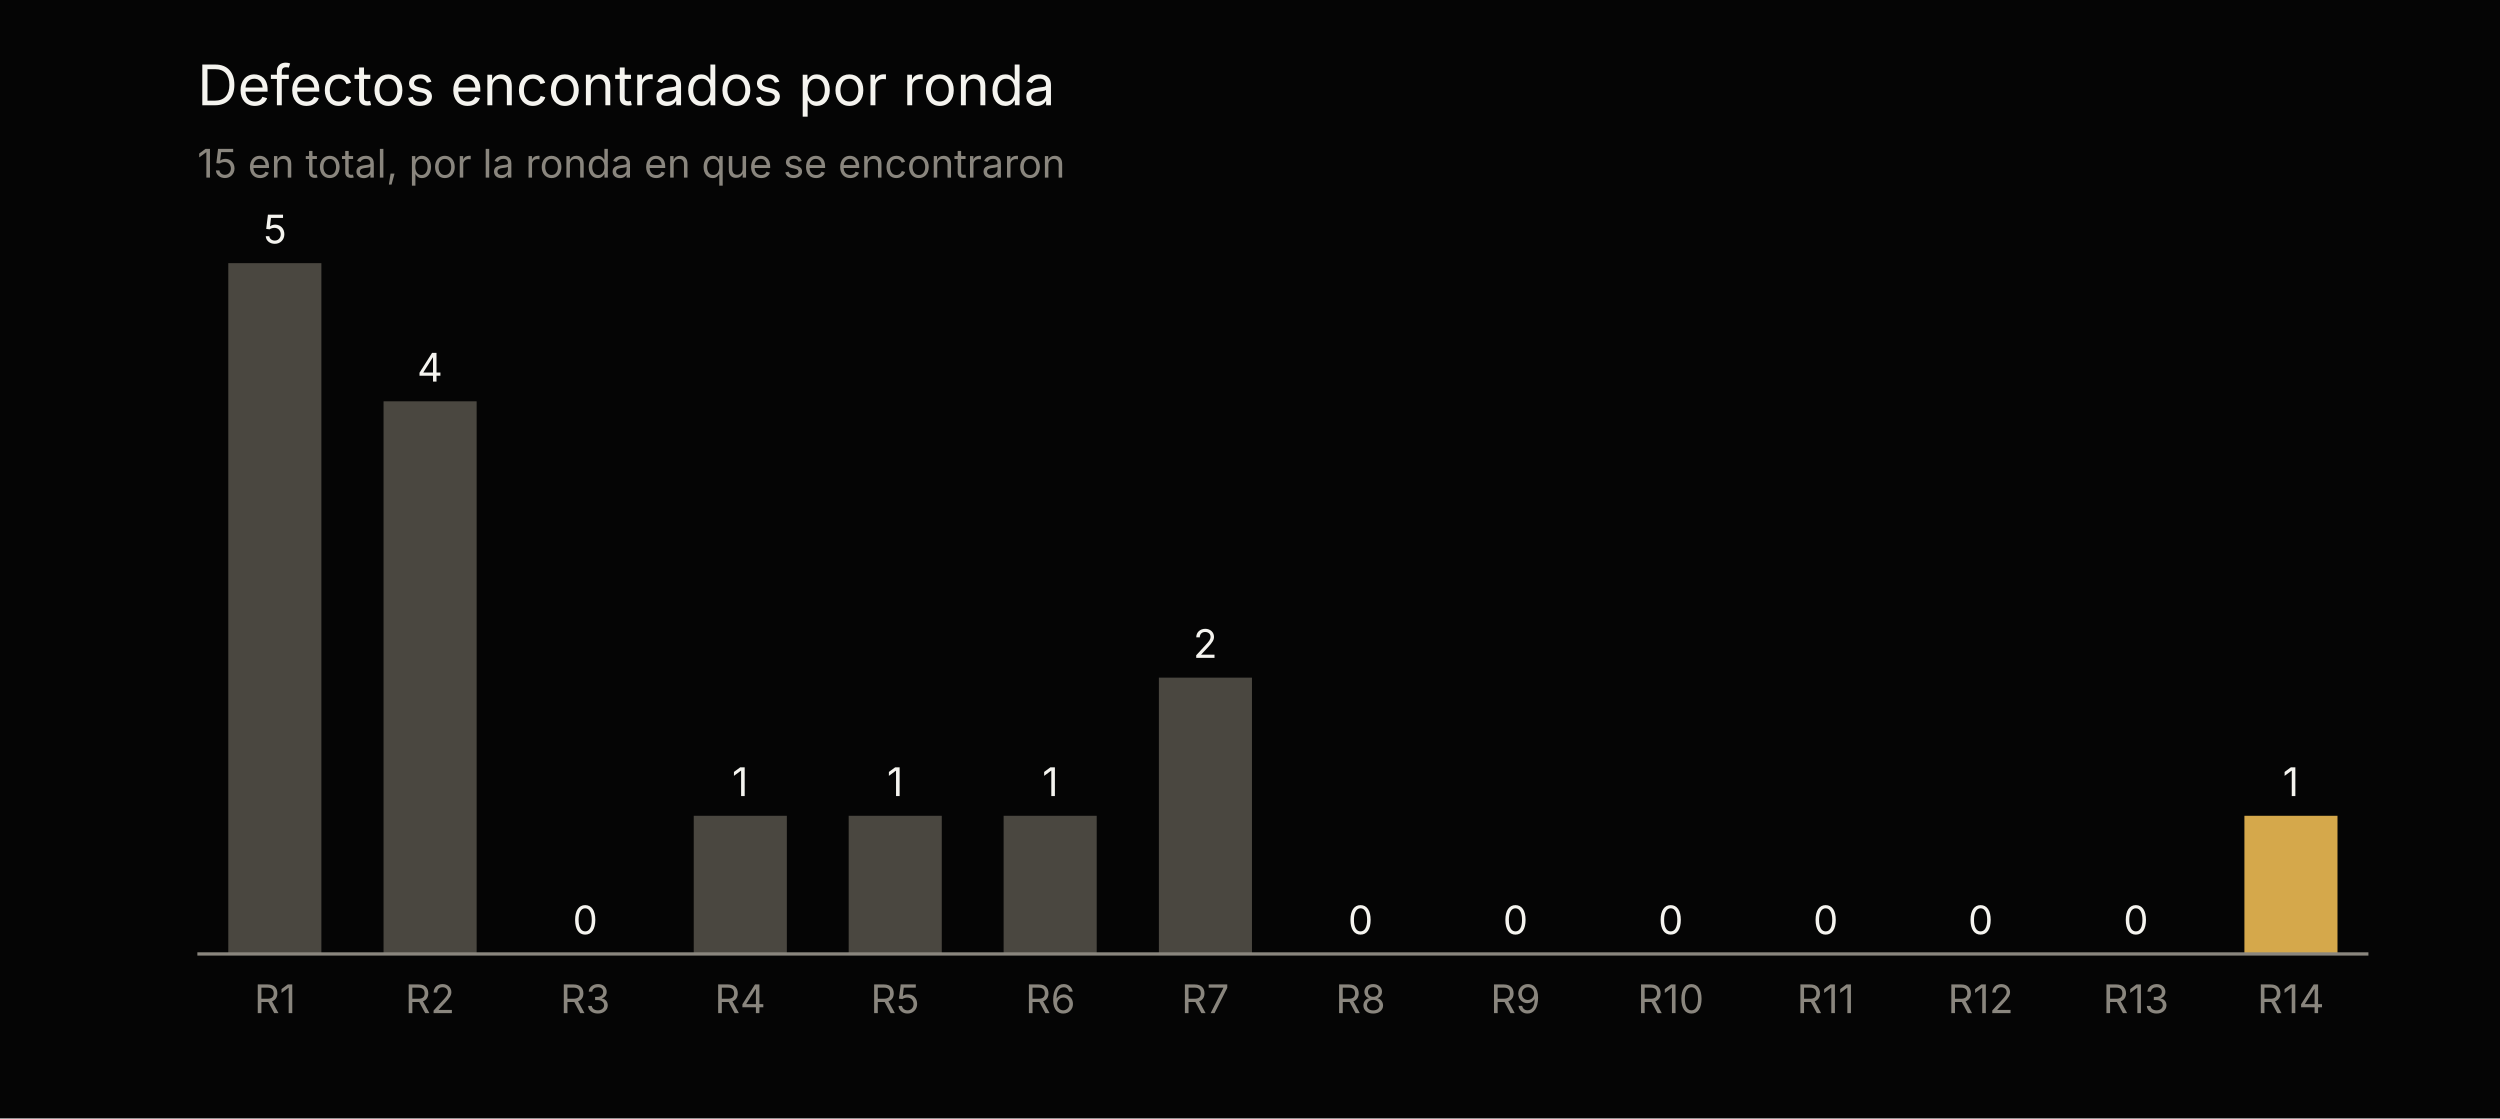
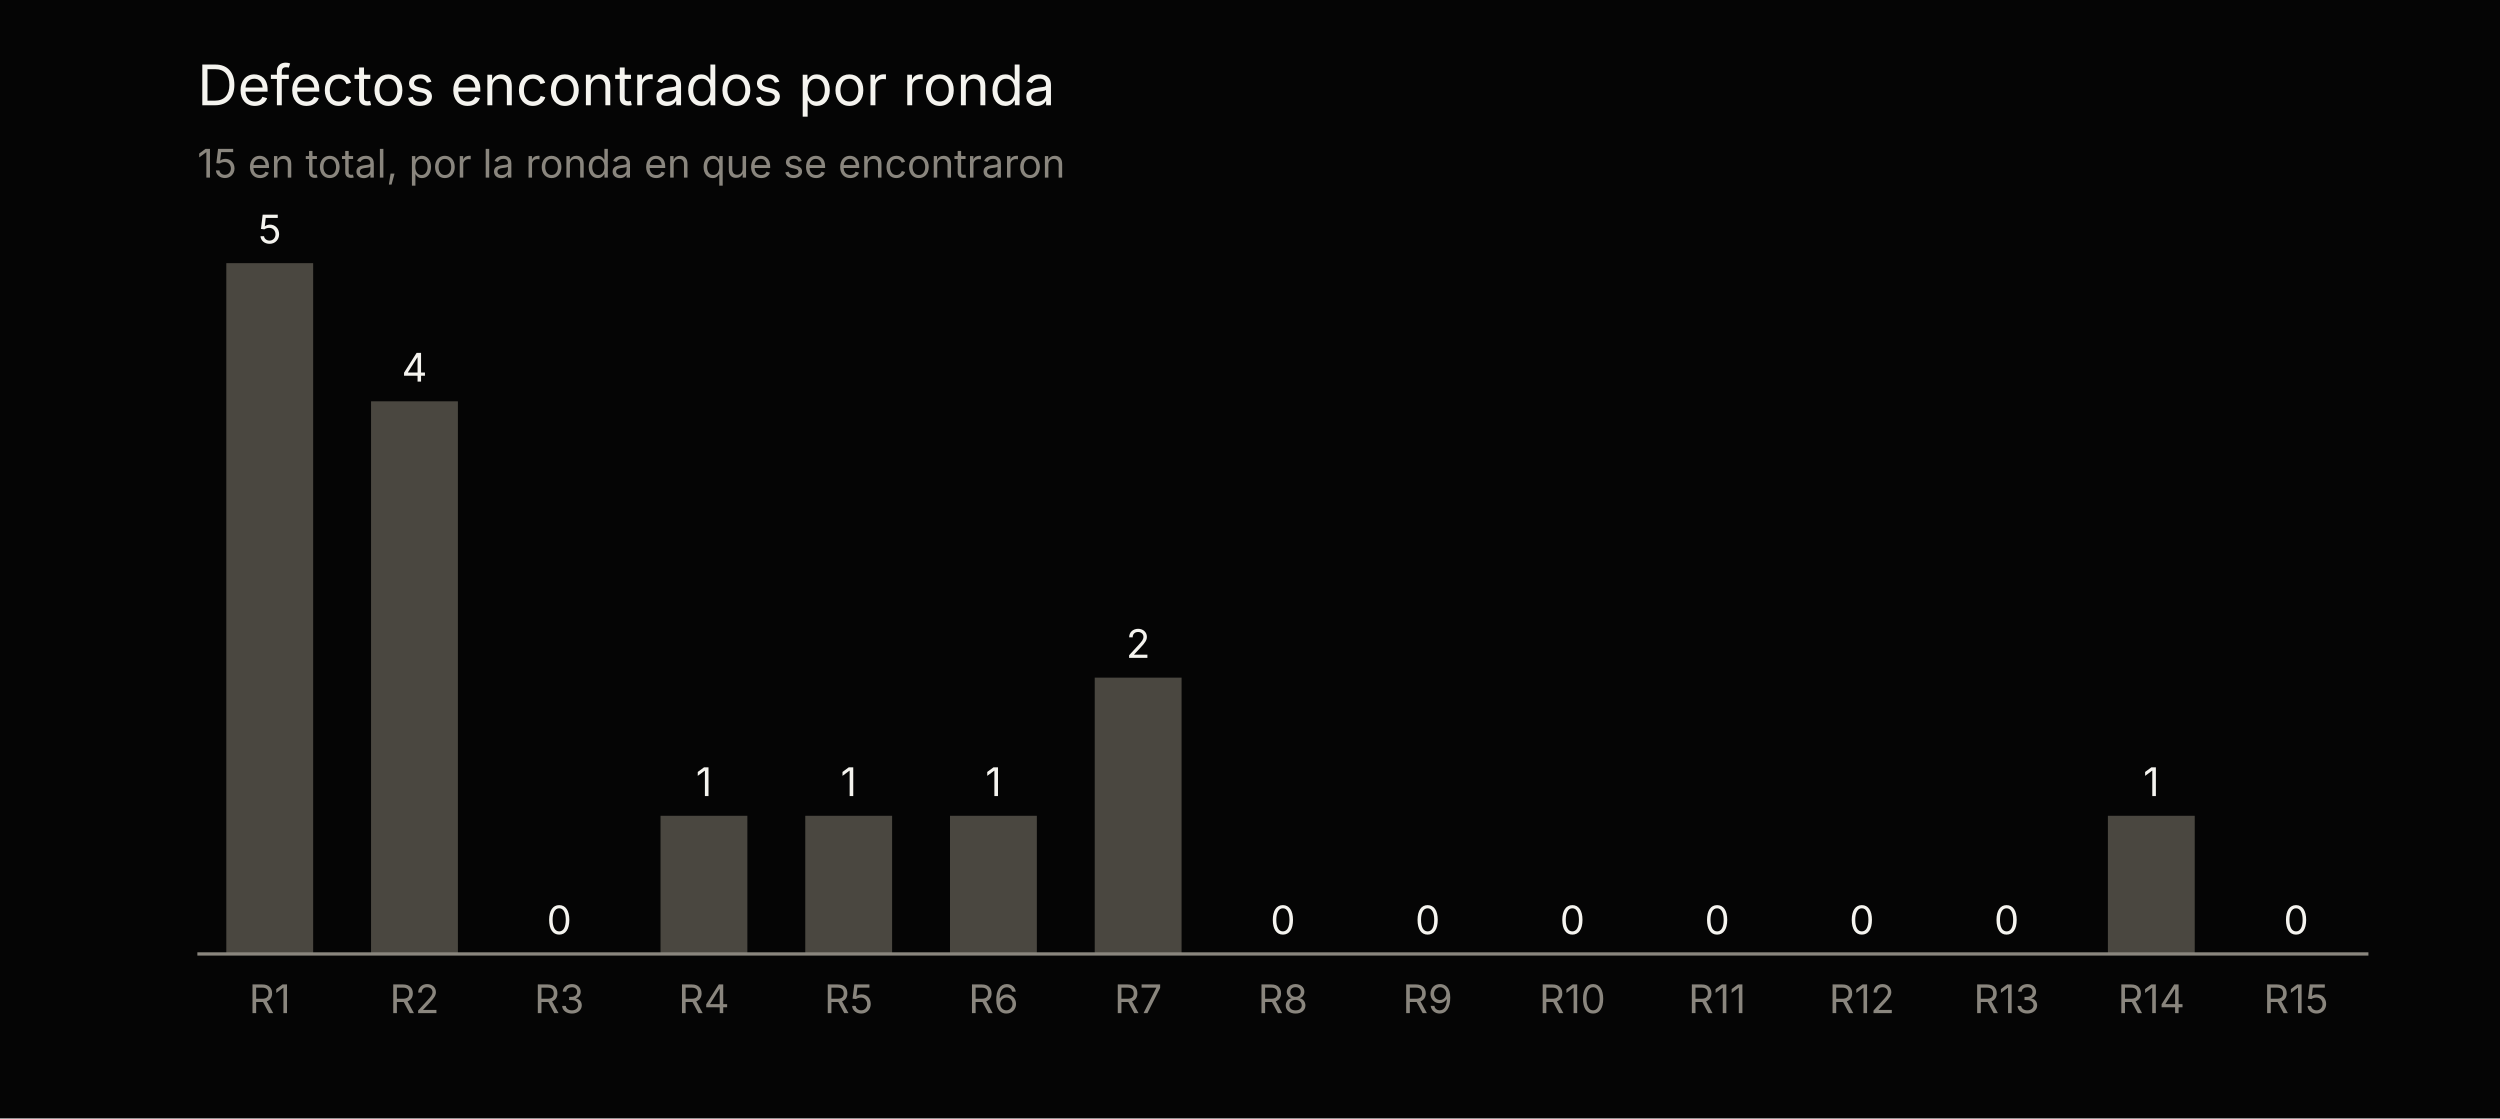
<svg xmlns="http://www.w3.org/2000/svg" viewBox="0 0 760 340" font-family="Inter, Arial, sans-serif" font-size="12">
  <rect width="760" height="340" fill="#050505" />
  <text x="60" y="32" font-size="17" fill="#f5f4ef">Defectos encontrados por ronda</text>
  <text x="60" y="54" fill="#8a867e">15 en total, por la ronda en que se encontraron</text>
-   <rect x="69.4" y="80.0" width="28.3" height="210.0" fill="#4a4740" />
-   <text x="83.6" y="74.0" text-anchor="middle" fill="#f5f4ef">5</text>
-   <text x="83.6" y="308" text-anchor="middle" fill="#8a867e">R1</text>
-   <rect x="116.6" y="122.0" width="28.3" height="168.0" fill="#4a4740" />
-   <text x="130.7" y="116.0" text-anchor="middle" fill="#f5f4ef">4</text>
-   <text x="130.7" y="308" text-anchor="middle" fill="#8a867e">R2</text>
-   <rect x="163.7" y="290.0" width="28.3" height="0.0" fill="#4a4740" />
-   <text x="177.9" y="284.0" text-anchor="middle" fill="#f5f4ef">0</text>
-   <text x="177.9" y="308" text-anchor="middle" fill="#8a867e">R3</text>
-   <rect x="210.9" y="248.0" width="28.3" height="42.0" fill="#4a4740" />
-   <text x="225.0" y="242.0" text-anchor="middle" fill="#f5f4ef">1</text>
-   <text x="225.0" y="308" text-anchor="middle" fill="#8a867e">R4</text>
-   <rect x="258.0" y="248.0" width="28.3" height="42.0" fill="#4a4740" />
-   <text x="272.1" y="242.0" text-anchor="middle" fill="#f5f4ef">1</text>
-   <text x="272.1" y="308" text-anchor="middle" fill="#8a867e">R5</text>
-   <rect x="305.1" y="248.0" width="28.3" height="42.0" fill="#4a4740" />
-   <text x="319.3" y="242.0" text-anchor="middle" fill="#f5f4ef">1</text>
-   <text x="319.3" y="308" text-anchor="middle" fill="#8a867e">R6</text>
-   <rect x="352.3" y="206.0" width="28.3" height="84.0" fill="#4a4740" />
-   <text x="366.4" y="200.0" text-anchor="middle" fill="#f5f4ef">2</text>
-   <text x="366.4" y="308" text-anchor="middle" fill="#8a867e">R7</text>
-   <rect x="399.4" y="290.0" width="28.3" height="0.0" fill="#4a4740" />
-   <text x="413.6" y="284.0" text-anchor="middle" fill="#f5f4ef">0</text>
-   <text x="413.6" y="308" text-anchor="middle" fill="#8a867e">R8</text>
-   <rect x="446.6" y="290.0" width="28.3" height="0.0" fill="#4a4740" />
-   <text x="460.7" y="284.0" text-anchor="middle" fill="#f5f4ef">0</text>
-   <text x="460.7" y="308" text-anchor="middle" fill="#8a867e">R9</text>
-   <rect x="493.7" y="290.0" width="28.3" height="0.0" fill="#4a4740" />
-   <text x="507.9" y="284.0" text-anchor="middle" fill="#f5f4ef">0</text>
-   <text x="507.9" y="308" text-anchor="middle" fill="#8a867e">R10</text>
-   <rect x="540.9" y="290.0" width="28.3" height="0.0" fill="#4a4740" />
-   <text x="555.0" y="284.0" text-anchor="middle" fill="#f5f4ef">0</text>
-   <text x="555.0" y="308" text-anchor="middle" fill="#8a867e">R11</text>
-   <rect x="588.0" y="290.0" width="28.3" height="0.0" fill="#4a4740" />
-   <text x="602.1" y="284.0" text-anchor="middle" fill="#f5f4ef">0</text>
-   <text x="602.1" y="308" text-anchor="middle" fill="#8a867e">R12</text>
-   <rect x="635.1" y="290.0" width="28.3" height="0.0" fill="#4a4740" />
-   <text x="649.3" y="284.0" text-anchor="middle" fill="#f5f4ef">0</text>
-   <text x="649.3" y="308" text-anchor="middle" fill="#8a867e">R13</text>
-   <rect x="682.3" y="248.0" width="28.3" height="42.0" fill="#d5a84b" />
-   <text x="696.4" y="242.0" text-anchor="middle" fill="#f5f4ef">1</text>
-   <text x="696.4" y="308" text-anchor="middle" fill="#8a867e">R14</text>
+   <rect x="68.8" y="80.0" width="26.4" height="210.0" fill="#4a4740" />
+   <text x="82.0" y="74.0" text-anchor="middle" fill="#f5f4ef">5</text>
+   <text x="82.0" y="308" text-anchor="middle" fill="#8a867e">R1</text>
+   <rect x="112.8" y="122.0" width="26.4" height="168.0" fill="#4a4740" />
+   <text x="126.0" y="116.0" text-anchor="middle" fill="#f5f4ef">4</text>
+   <text x="126.0" y="308" text-anchor="middle" fill="#8a867e">R2</text>
+   <rect x="156.8" y="290.0" width="26.4" height="0.0" fill="#4a4740" />
+   <text x="170.0" y="284.0" text-anchor="middle" fill="#f5f4ef">0</text>
+   <text x="170.0" y="308" text-anchor="middle" fill="#8a867e">R3</text>
+   <rect x="200.8" y="248.0" width="26.4" height="42.0" fill="#4a4740" />
+   <text x="214.0" y="242.0" text-anchor="middle" fill="#f5f4ef">1</text>
+   <text x="214.0" y="308" text-anchor="middle" fill="#8a867e">R4</text>
+   <rect x="244.8" y="248.0" width="26.4" height="42.0" fill="#4a4740" />
+   <text x="258.0" y="242.0" text-anchor="middle" fill="#f5f4ef">1</text>
+   <text x="258.0" y="308" text-anchor="middle" fill="#8a867e">R5</text>
+   <rect x="288.8" y="248.0" width="26.4" height="42.0" fill="#4a4740" />
+   <text x="302.0" y="242.0" text-anchor="middle" fill="#f5f4ef">1</text>
+   <text x="302.0" y="308" text-anchor="middle" fill="#8a867e">R6</text>
+   <rect x="332.8" y="206.0" width="26.4" height="84.0" fill="#4a4740" />
+   <text x="346.0" y="200.0" text-anchor="middle" fill="#f5f4ef">2</text>
+   <text x="346.0" y="308" text-anchor="middle" fill="#8a867e">R7</text>
+   <rect x="376.8" y="290.0" width="26.4" height="0.0" fill="#4a4740" />
+   <text x="390.0" y="284.0" text-anchor="middle" fill="#f5f4ef">0</text>
+   <text x="390.0" y="308" text-anchor="middle" fill="#8a867e">R8</text>
+   <rect x="420.8" y="290.0" width="26.4" height="0.0" fill="#4a4740" />
+   <text x="434.0" y="284.0" text-anchor="middle" fill="#f5f4ef">0</text>
+   <text x="434.0" y="308" text-anchor="middle" fill="#8a867e">R9</text>
+   <rect x="464.8" y="290.0" width="26.4" height="0.0" fill="#4a4740" />
+   <text x="478.0" y="284.0" text-anchor="middle" fill="#f5f4ef">0</text>
+   <text x="478.0" y="308" text-anchor="middle" fill="#8a867e">R10</text>
+   <rect x="508.8" y="290.0" width="26.4" height="0.0" fill="#4a4740" />
+   <text x="522.0" y="284.0" text-anchor="middle" fill="#f5f4ef">0</text>
+   <text x="522.0" y="308" text-anchor="middle" fill="#8a867e">R11</text>
+   <rect x="552.8" y="290.0" width="26.4" height="0.0" fill="#4a4740" />
+   <text x="566.0" y="284.0" text-anchor="middle" fill="#f5f4ef">0</text>
+   <text x="566.0" y="308" text-anchor="middle" fill="#8a867e">R12</text>
+   <rect x="596.8" y="290.0" width="26.4" height="0.0" fill="#4a4740" />
+   <text x="610.0" y="284.0" text-anchor="middle" fill="#f5f4ef">0</text>
+   <text x="610.0" y="308" text-anchor="middle" fill="#8a867e">R13</text>
+   <rect x="640.8" y="248.0" width="26.4" height="42.0" fill="#4a4740" />
+   <text x="654.0" y="242.0" text-anchor="middle" fill="#f5f4ef">1</text>
+   <text x="654.0" y="308" text-anchor="middle" fill="#8a867e">R14</text>
+   <rect x="684.8" y="290.0" width="26.4" height="0.0" fill="#d5a84b" />
+   <text x="698.0" y="284.0" text-anchor="middle" fill="#f5f4ef">0</text>
+   <text x="698.0" y="308" text-anchor="middle" fill="#8a867e">R15</text>
  <line x1="60" x2="720" y1="290" y2="290" stroke="#8a867e" />
</svg>
